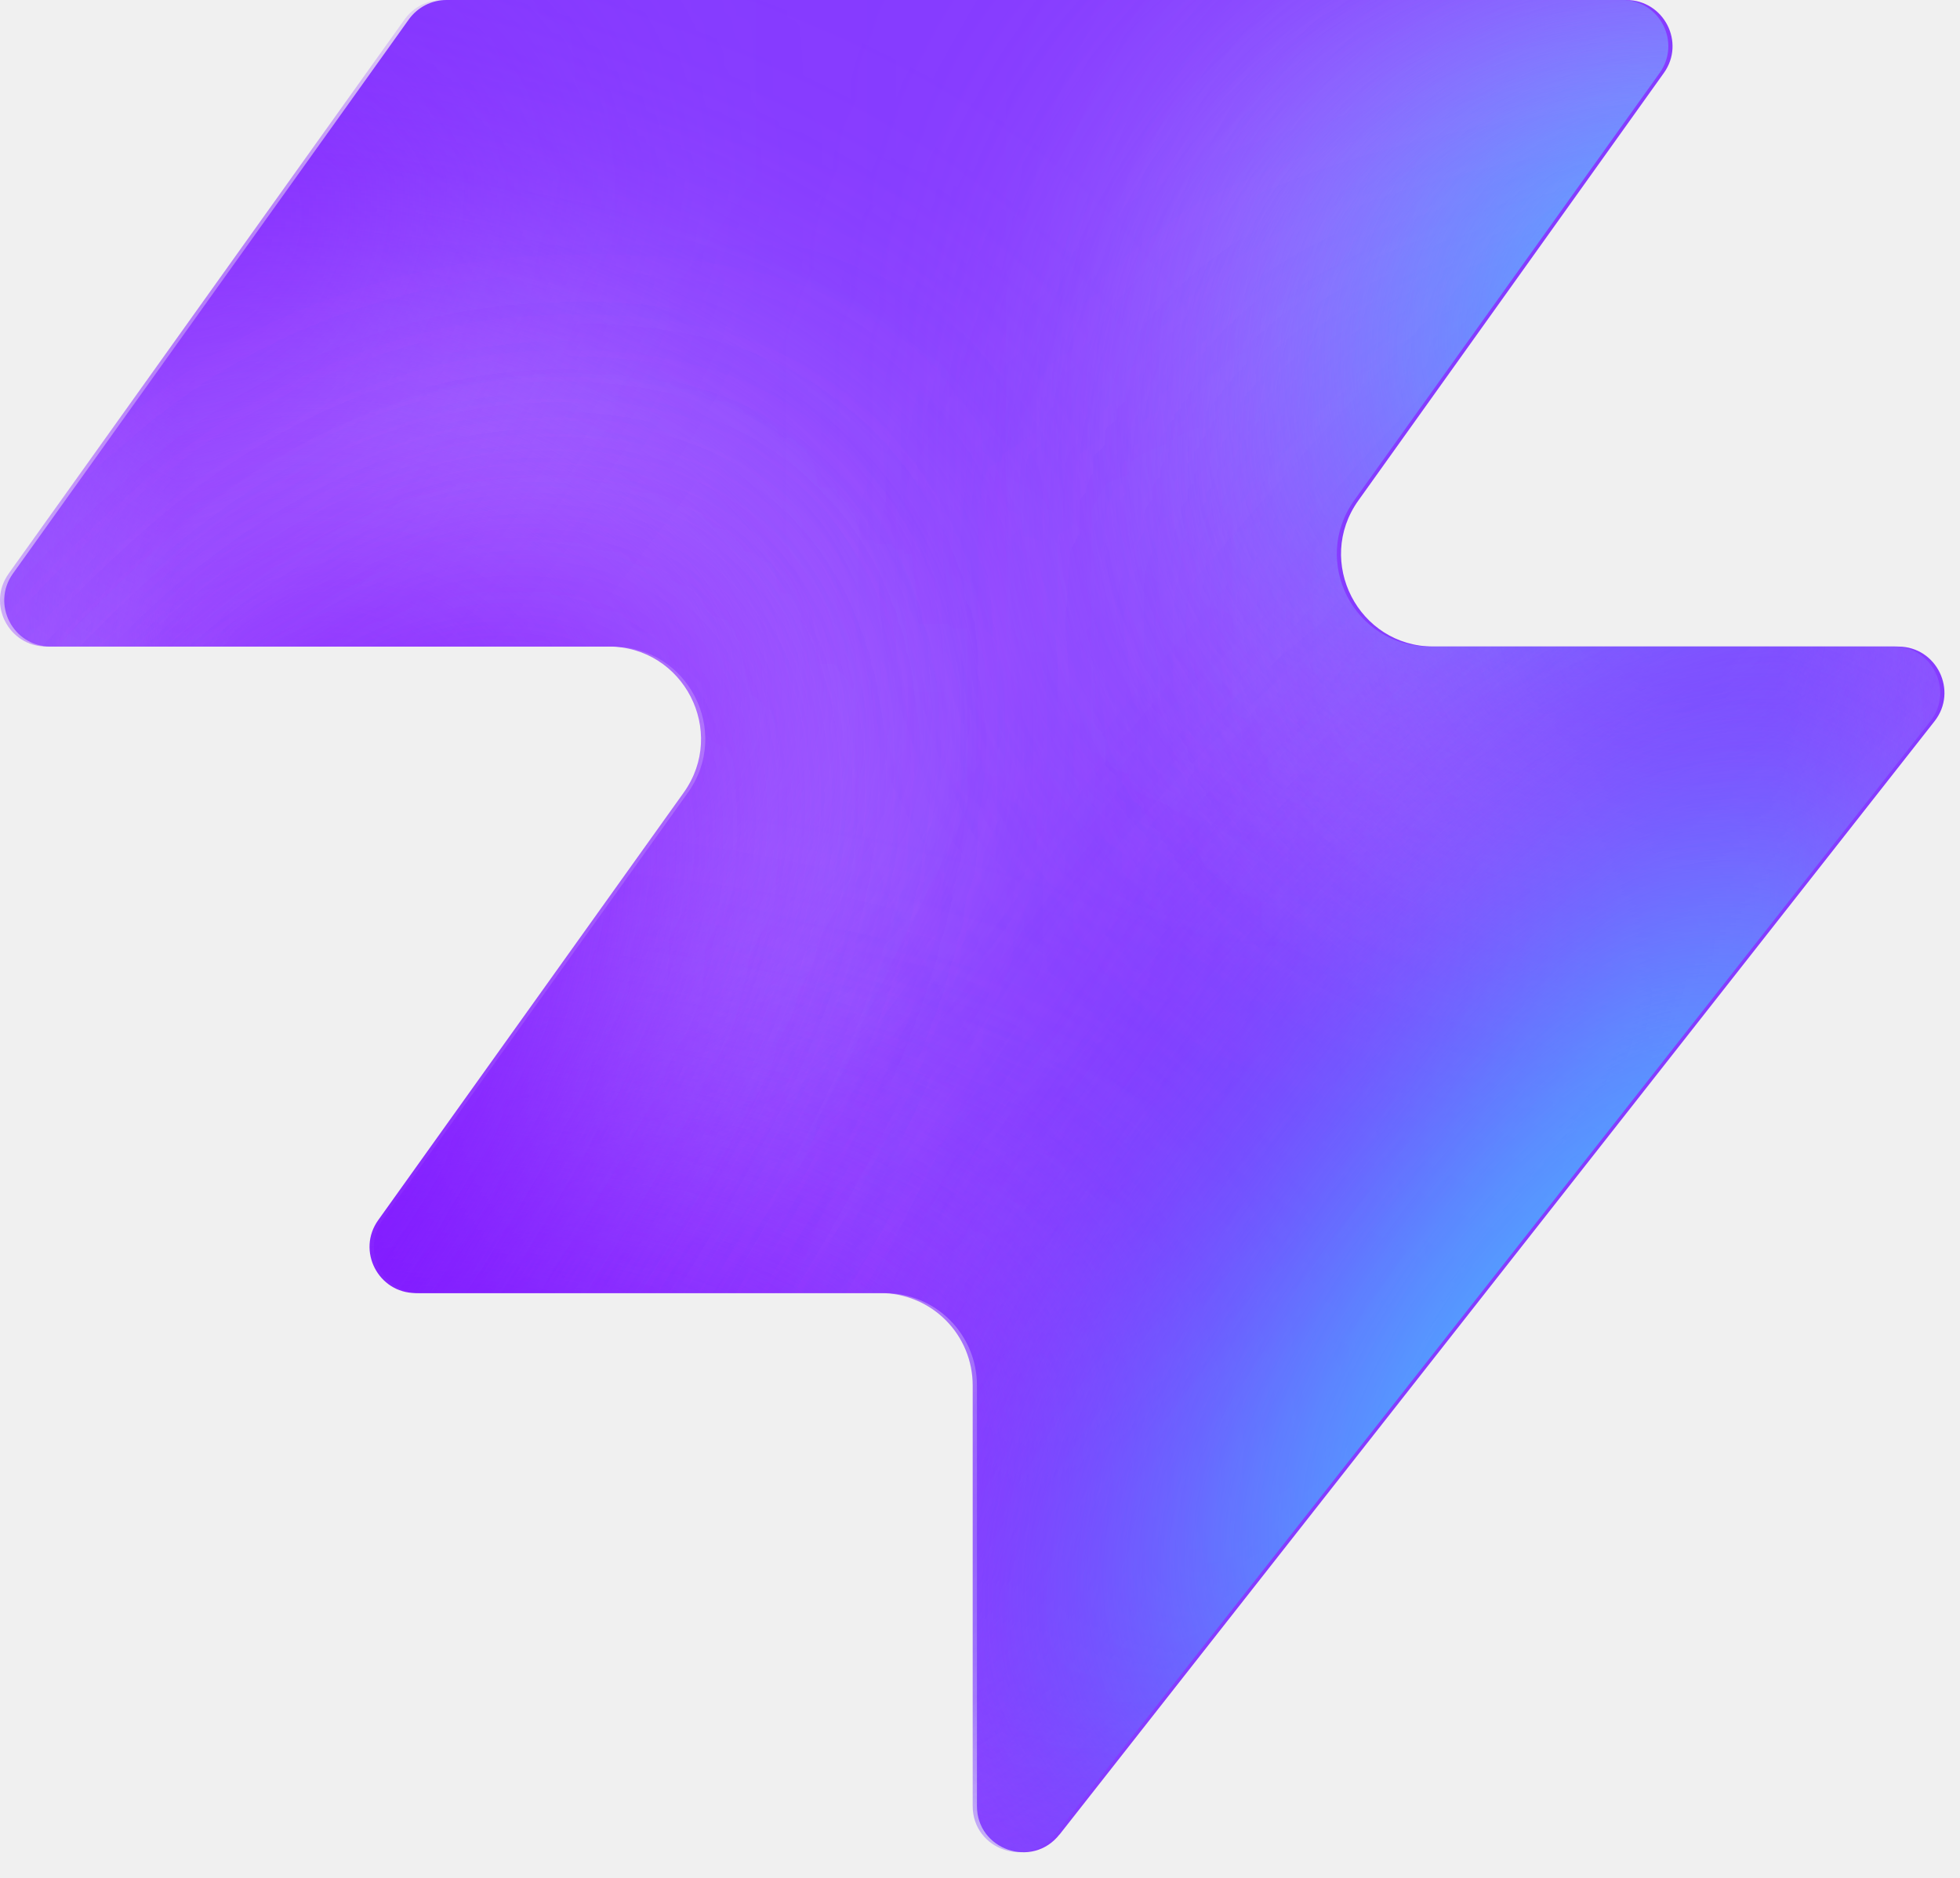
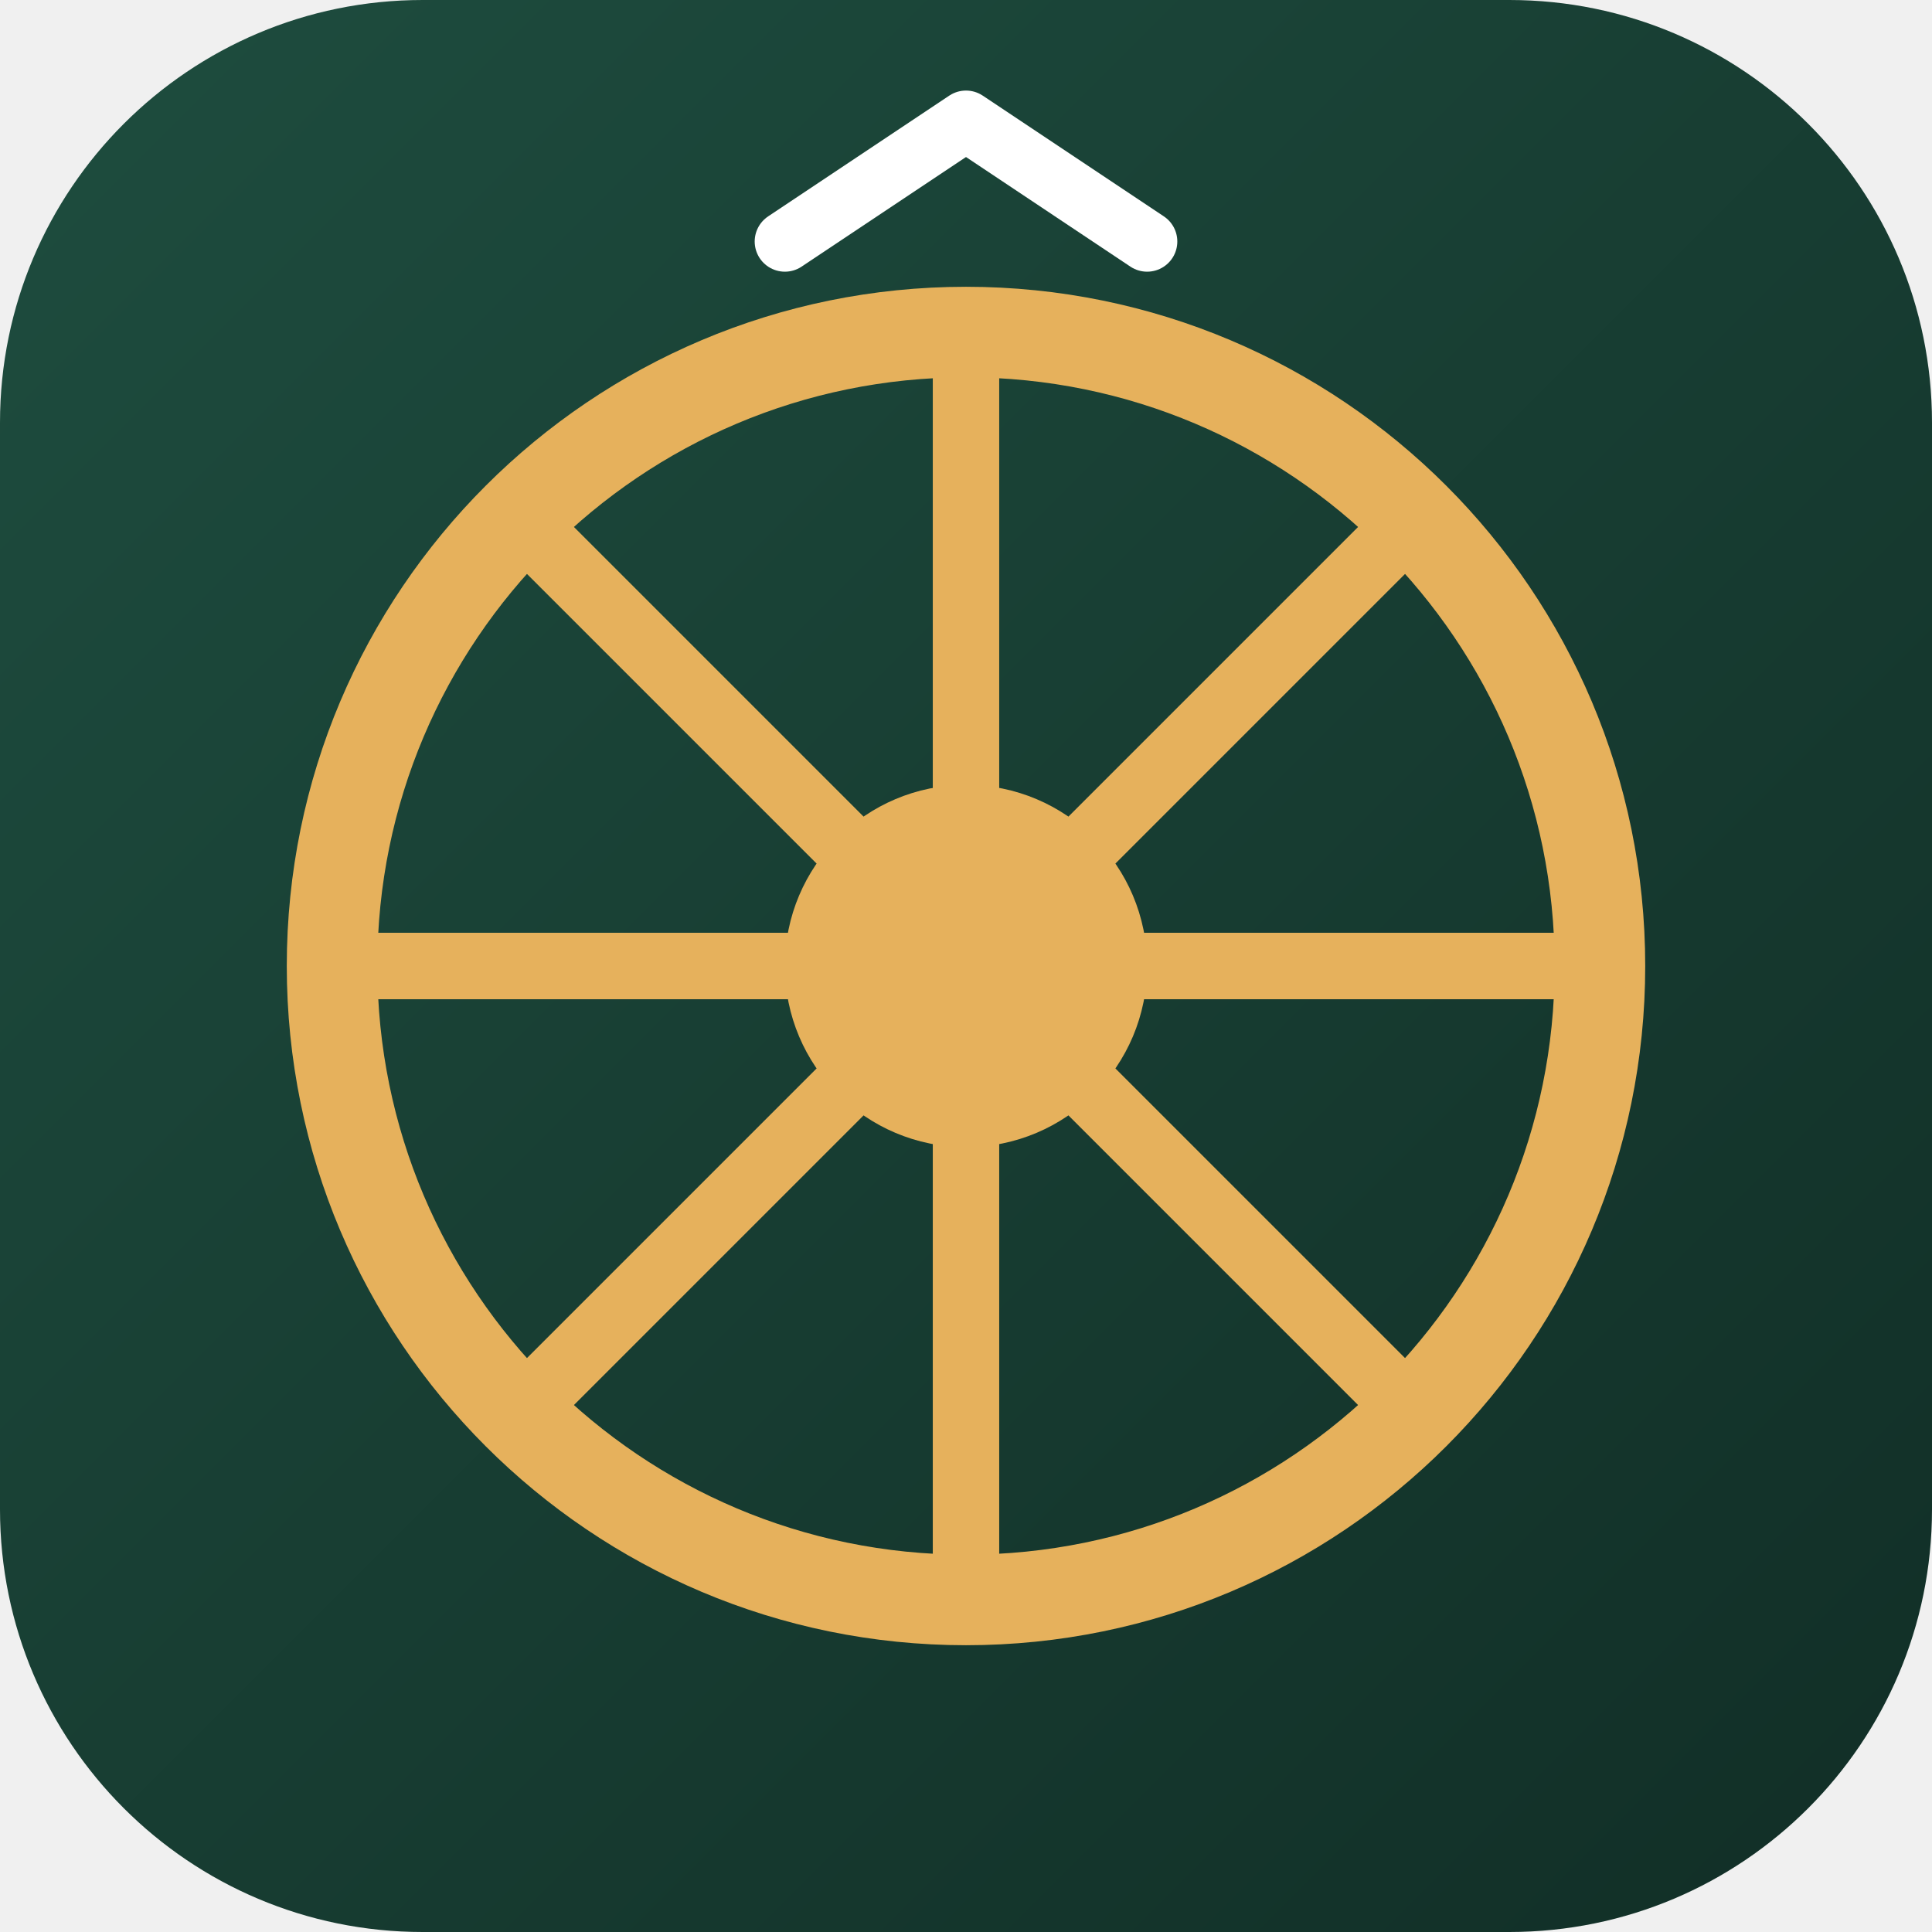
- <svg xmlns="http://www.w3.org/2000/svg" width="48" height="46" fill="none" viewBox="0 0 48 46">
-   <path fill="#863bff" d="M25.946 44.938c-.664.845-2.021.375-2.021-.698V33.937a2.26 2.26 0 0 0-2.262-2.262H10.287c-.92 0-1.456-1.04-.92-1.788l7.48-10.471c1.07-1.497 0-3.578-1.842-3.578H1.237c-.92 0-1.456-1.04-.92-1.788L10.013.474c.214-.297.556-.474.92-.474h28.894c.92 0 1.456 1.04.92 1.788l-7.48 10.471c-1.07 1.498 0 3.579 1.842 3.579h11.377c.943 0 1.473 1.088.89 1.83L25.947 44.94z" style="fill:#863bff;fill:color(display-p3 .525 .23 1);fill-opacity:1" />
-   <mask id="a" width="48" height="46" x="0" y="0" maskUnits="userSpaceOnUse" style="mask-type:alpha">
-     <path fill="#000" d="M25.842 44.938c-.664.844-2.021.375-2.021-.698V33.937a2.26 2.26 0 0 0-2.262-2.262H10.183c-.92 0-1.456-1.04-.92-1.788l7.48-10.471c1.07-1.498 0-3.579-1.842-3.579H1.133c-.92 0-1.456-1.04-.92-1.787L9.91.473c.214-.297.556-.474.92-.474h28.894c.92 0 1.456 1.04.92 1.788l-7.48 10.471c-1.07 1.498 0 3.578 1.842 3.578h11.377c.943 0 1.473 1.088.89 1.832L25.843 44.94z" style="fill:#000;fill-opacity:1" />
-   </mask>
-   <g mask="url(#a)">
-     <g filter="url(#b)">
-       <ellipse cx="5.508" cy="14.704" fill="#ede6ff" rx="5.508" ry="14.704" style="fill:#ede6ff;fill:color(display-p3 .927 .903 1);fill-opacity:1" transform="matrix(.00324 1 1 -.00324 -4.47 31.516)" />
-     </g>
-     <g filter="url(#c)">
-       <ellipse cx="10.399" cy="29.851" fill="#ede6ff" rx="10.399" ry="29.851" style="fill:#ede6ff;fill:color(display-p3 .927 .903 1);fill-opacity:1" transform="matrix(.00324 1 1 -.00324 -39.328 7.883)" />
-     </g>
-     <g filter="url(#d)">
-       <ellipse cx="5.508" cy="30.487" fill="#7e14ff" rx="5.508" ry="30.487" style="fill:#7e14ff;fill:color(display-p3 .492 .077 1);fill-opacity:1" transform="rotate(89.814 -25.913 -14.639)scale(1 -1)" />
-     </g>
-     <g filter="url(#e)">
-       <ellipse cx="5.508" cy="30.599" fill="#7e14ff" rx="5.508" ry="30.599" style="fill:#7e14ff;fill:color(display-p3 .492 .077 1);fill-opacity:1" transform="rotate(89.814 -32.644 -3.334)scale(1 -1)" />
-     </g>
-     <g filter="url(#f)">
-       <ellipse cx="5.508" cy="30.599" fill="#7e14ff" rx="5.508" ry="30.599" style="fill:#7e14ff;fill:color(display-p3 .492 .077 1);fill-opacity:1" transform="matrix(.00324 1 1 -.00324 -34.34 30.47)" />
-     </g>
-     <g filter="url(#g)">
-       <ellipse cx="14.072" cy="22.078" fill="#ede6ff" rx="14.072" ry="22.078" style="fill:#ede6ff;fill:color(display-p3 .927 .903 1);fill-opacity:1" transform="rotate(93.35 24.506 48.493)scale(-1 1)" />
-     </g>
-     <g filter="url(#h)">
-       <ellipse cx="3.47" cy="21.501" fill="#7e14ff" rx="3.47" ry="21.501" style="fill:#7e14ff;fill:color(display-p3 .492 .077 1);fill-opacity:1" transform="rotate(89.009 28.708 47.59)scale(-1 1)" />
-     </g>
-     <g filter="url(#i)">
-       <ellipse cx="3.47" cy="21.501" fill="#7e14ff" rx="3.47" ry="21.501" style="fill:#7e14ff;fill:color(display-p3 .492 .077 1);fill-opacity:1" transform="rotate(89.009 28.708 47.59)scale(-1 1)" />
-     </g>
-     <g filter="url(#j)">
-       <ellipse cx=".387" cy="8.972" fill="#7e14ff" rx="4.407" ry="29.108" style="fill:#7e14ff;fill:color(display-p3 .492 .077 1);fill-opacity:1" transform="rotate(39.51 .387 8.972)" />
-     </g>
-     <g filter="url(#k)">
-       <ellipse cx="47.523" cy="-6.092" fill="#7e14ff" rx="4.407" ry="29.108" style="fill:#7e14ff;fill:color(display-p3 .492 .077 1);fill-opacity:1" transform="rotate(37.892 47.523 -6.092)" />
-     </g>
-     <g filter="url(#l)">
-       <ellipse cx="41.412" cy="6.333" fill="#47bfff" rx="5.971" ry="9.665" style="fill:#47bfff;fill:color(display-p3 .28 .748 1);fill-opacity:1" transform="rotate(37.892 41.412 6.333)" />
-     </g>
-     <g filter="url(#m)">
-       <ellipse cx="-1.879" cy="38.332" fill="#7e14ff" rx="4.407" ry="29.108" style="fill:#7e14ff;fill:color(display-p3 .492 .077 1);fill-opacity:1" transform="rotate(37.892 -1.88 38.332)" />
-     </g>
-     <g filter="url(#n)">
-       <ellipse cx="-1.879" cy="38.332" fill="#7e14ff" rx="4.407" ry="29.108" style="fill:#7e14ff;fill:color(display-p3 .492 .077 1);fill-opacity:1" transform="rotate(37.892 -1.88 38.332)" />
-     </g>
-     <g filter="url(#o)">
-       <ellipse cx="35.651" cy="29.907" fill="#7e14ff" rx="4.407" ry="29.108" style="fill:#7e14ff;fill:color(display-p3 .492 .077 1);fill-opacity:1" transform="rotate(37.892 35.651 29.907)" />
-     </g>
-     <g filter="url(#p)">
-       <ellipse cx="38.418" cy="32.4" fill="#47bfff" rx="5.971" ry="15.297" style="fill:#47bfff;fill:color(display-p3 .28 .748 1);fill-opacity:1" transform="rotate(37.892 38.418 32.4)" />
-     </g>
-   </g>
+ <svg xmlns="http://www.w3.org/2000/svg" viewBox="0 0 64 64" width="64" height="64">
  <defs>
-     <filter id="b" width="60.045" height="41.654" x="-19.77" y="16.149" color-interpolation-filters="sRGB" filterUnits="userSpaceOnUse">
-       <feFlood flood-opacity="0" result="BackgroundImageFix" />
-       <feBlend in="SourceGraphic" in2="BackgroundImageFix" result="shape" />
-       <feGaussianBlur result="effect1_foregroundBlur_2002_17158" stdDeviation="7.659" />
-     </filter>
-     <filter id="c" width="90.34" height="51.437" x="-54.613" y="-7.533" color-interpolation-filters="sRGB" filterUnits="userSpaceOnUse">
-       <feFlood flood-opacity="0" result="BackgroundImageFix" />
-       <feBlend in="SourceGraphic" in2="BackgroundImageFix" result="shape" />
-       <feGaussianBlur result="effect1_foregroundBlur_2002_17158" stdDeviation="7.659" />
-     </filter>
-     <filter id="d" width="79.355" height="29.4" x="-49.64" y="2.03" color-interpolation-filters="sRGB" filterUnits="userSpaceOnUse">
-       <feFlood flood-opacity="0" result="BackgroundImageFix" />
-       <feBlend in="SourceGraphic" in2="BackgroundImageFix" result="shape" />
-       <feGaussianBlur result="effect1_foregroundBlur_2002_17158" stdDeviation="4.596" />
-     </filter>
-     <filter id="e" width="79.579" height="29.4" x="-45.045" y="20.029" color-interpolation-filters="sRGB" filterUnits="userSpaceOnUse">
-       <feFlood flood-opacity="0" result="BackgroundImageFix" />
-       <feBlend in="SourceGraphic" in2="BackgroundImageFix" result="shape" />
-       <feGaussianBlur result="effect1_foregroundBlur_2002_17158" stdDeviation="4.596" />
-     </filter>
-     <filter id="f" width="79.579" height="29.4" x="-43.513" y="21.178" color-interpolation-filters="sRGB" filterUnits="userSpaceOnUse">
-       <feFlood flood-opacity="0" result="BackgroundImageFix" />
-       <feBlend in="SourceGraphic" in2="BackgroundImageFix" result="shape" />
-       <feGaussianBlur result="effect1_foregroundBlur_2002_17158" stdDeviation="4.596" />
-     </filter>
-     <filter id="g" width="74.749" height="58.852" x="15.756" y="-17.901" color-interpolation-filters="sRGB" filterUnits="userSpaceOnUse">
-       <feFlood flood-opacity="0" result="BackgroundImageFix" />
-       <feBlend in="SourceGraphic" in2="BackgroundImageFix" result="shape" />
-       <feGaussianBlur result="effect1_foregroundBlur_2002_17158" stdDeviation="7.659" />
-     </filter>
-     <filter id="h" width="61.377" height="25.362" x="23.548" y="2.284" color-interpolation-filters="sRGB" filterUnits="userSpaceOnUse">
-       <feFlood flood-opacity="0" result="BackgroundImageFix" />
-       <feBlend in="SourceGraphic" in2="BackgroundImageFix" result="shape" />
-       <feGaussianBlur result="effect1_foregroundBlur_2002_17158" stdDeviation="4.596" />
-     </filter>
-     <filter id="i" width="61.377" height="25.362" x="23.548" y="2.284" color-interpolation-filters="sRGB" filterUnits="userSpaceOnUse">
-       <feFlood flood-opacity="0" result="BackgroundImageFix" />
-       <feBlend in="SourceGraphic" in2="BackgroundImageFix" result="shape" />
-       <feGaussianBlur result="effect1_foregroundBlur_2002_17158" stdDeviation="4.596" />
-     </filter>
-     <filter id="j" width="56.045" height="63.649" x="-27.636" y="-22.853" color-interpolation-filters="sRGB" filterUnits="userSpaceOnUse">
-       <feFlood flood-opacity="0" result="BackgroundImageFix" />
-       <feBlend in="SourceGraphic" in2="BackgroundImageFix" result="shape" />
-       <feGaussianBlur result="effect1_foregroundBlur_2002_17158" stdDeviation="4.596" />
-     </filter>
-     <filter id="k" width="54.814" height="64.646" x="20.116" y="-38.415" color-interpolation-filters="sRGB" filterUnits="userSpaceOnUse">
-       <feFlood flood-opacity="0" result="BackgroundImageFix" />
-       <feBlend in="SourceGraphic" in2="BackgroundImageFix" result="shape" />
-       <feGaussianBlur result="effect1_foregroundBlur_2002_17158" stdDeviation="4.596" />
-     </filter>
-     <filter id="l" width="33.541" height="35.313" x="24.641" y="-11.323" color-interpolation-filters="sRGB" filterUnits="userSpaceOnUse">
-       <feFlood flood-opacity="0" result="BackgroundImageFix" />
-       <feBlend in="SourceGraphic" in2="BackgroundImageFix" result="shape" />
-       <feGaussianBlur result="effect1_foregroundBlur_2002_17158" stdDeviation="4.596" />
-     </filter>
-     <filter id="m" width="54.814" height="64.646" x="-29.286" y="6.009" color-interpolation-filters="sRGB" filterUnits="userSpaceOnUse">
-       <feFlood flood-opacity="0" result="BackgroundImageFix" />
-       <feBlend in="SourceGraphic" in2="BackgroundImageFix" result="shape" />
-       <feGaussianBlur result="effect1_foregroundBlur_2002_17158" stdDeviation="4.596" />
-     </filter>
-     <filter id="n" width="54.814" height="64.646" x="-29.286" y="6.009" color-interpolation-filters="sRGB" filterUnits="userSpaceOnUse">
-       <feFlood flood-opacity="0" result="BackgroundImageFix" />
-       <feBlend in="SourceGraphic" in2="BackgroundImageFix" result="shape" />
-       <feGaussianBlur result="effect1_foregroundBlur_2002_17158" stdDeviation="4.596" />
-     </filter>
-     <filter id="o" width="54.814" height="64.646" x="8.244" y="-2.416" color-interpolation-filters="sRGB" filterUnits="userSpaceOnUse">
-       <feFlood flood-opacity="0" result="BackgroundImageFix" />
-       <feBlend in="SourceGraphic" in2="BackgroundImageFix" result="shape" />
-       <feGaussianBlur result="effect1_foregroundBlur_2002_17158" stdDeviation="4.596" />
-     </filter>
-     <filter id="p" width="39.409" height="43.623" x="18.713" y="10.588" color-interpolation-filters="sRGB" filterUnits="userSpaceOnUse">
-       <feFlood flood-opacity="0" result="BackgroundImageFix" />
-       <feBlend in="SourceGraphic" in2="BackgroundImageFix" result="shape" />
-       <feGaussianBlur result="effect1_foregroundBlur_2002_17158" stdDeviation="4.596" />
-     </filter>
+     <linearGradient id="sigepBg" x1="0%" y1="0%" x2="100%" y2="100%">
+       <stop offset="0%" stop-color="#1e4d3f" />
+       <stop offset="100%" stop-color="#112e26" />
+     </linearGradient>
  </defs>
+   <rect width="64" height="64" rx="14" fill="url(#sigepBg)" />
+   <circle cx="32" cy="32" r="21" fill="none" stroke="#e6b15c" stroke-width="3" />
+   <circle cx="32" cy="32" r="6" fill="#e6b15c" />
+   <circle cx="32" cy="32" r="2.5" fill="#112e26" />
+   <line x1="32" y1="11" x2="32" y2="53" stroke="#e6b15c" stroke-width="2.2" stroke-linecap="round" />
+   <line x1="11" y1="32" x2="53" y2="32" stroke="#e6b15c" stroke-width="2.2" stroke-linecap="round" />
+   <line x1="17.15" y1="17.15" x2="46.85" y2="46.85" stroke="#e6b15c" stroke-width="2.2" stroke-linecap="round" />
+   <line x1="17.15" y1="46.85" x2="46.85" y2="17.15" stroke="#e6b15c" stroke-width="2.2" stroke-linecap="round" />
+   <path d="M26 8 L32 4 L38 8" fill="none" stroke="#ffffff" stroke-width="2" stroke-linecap="round" stroke-linejoin="round" />
</svg>
